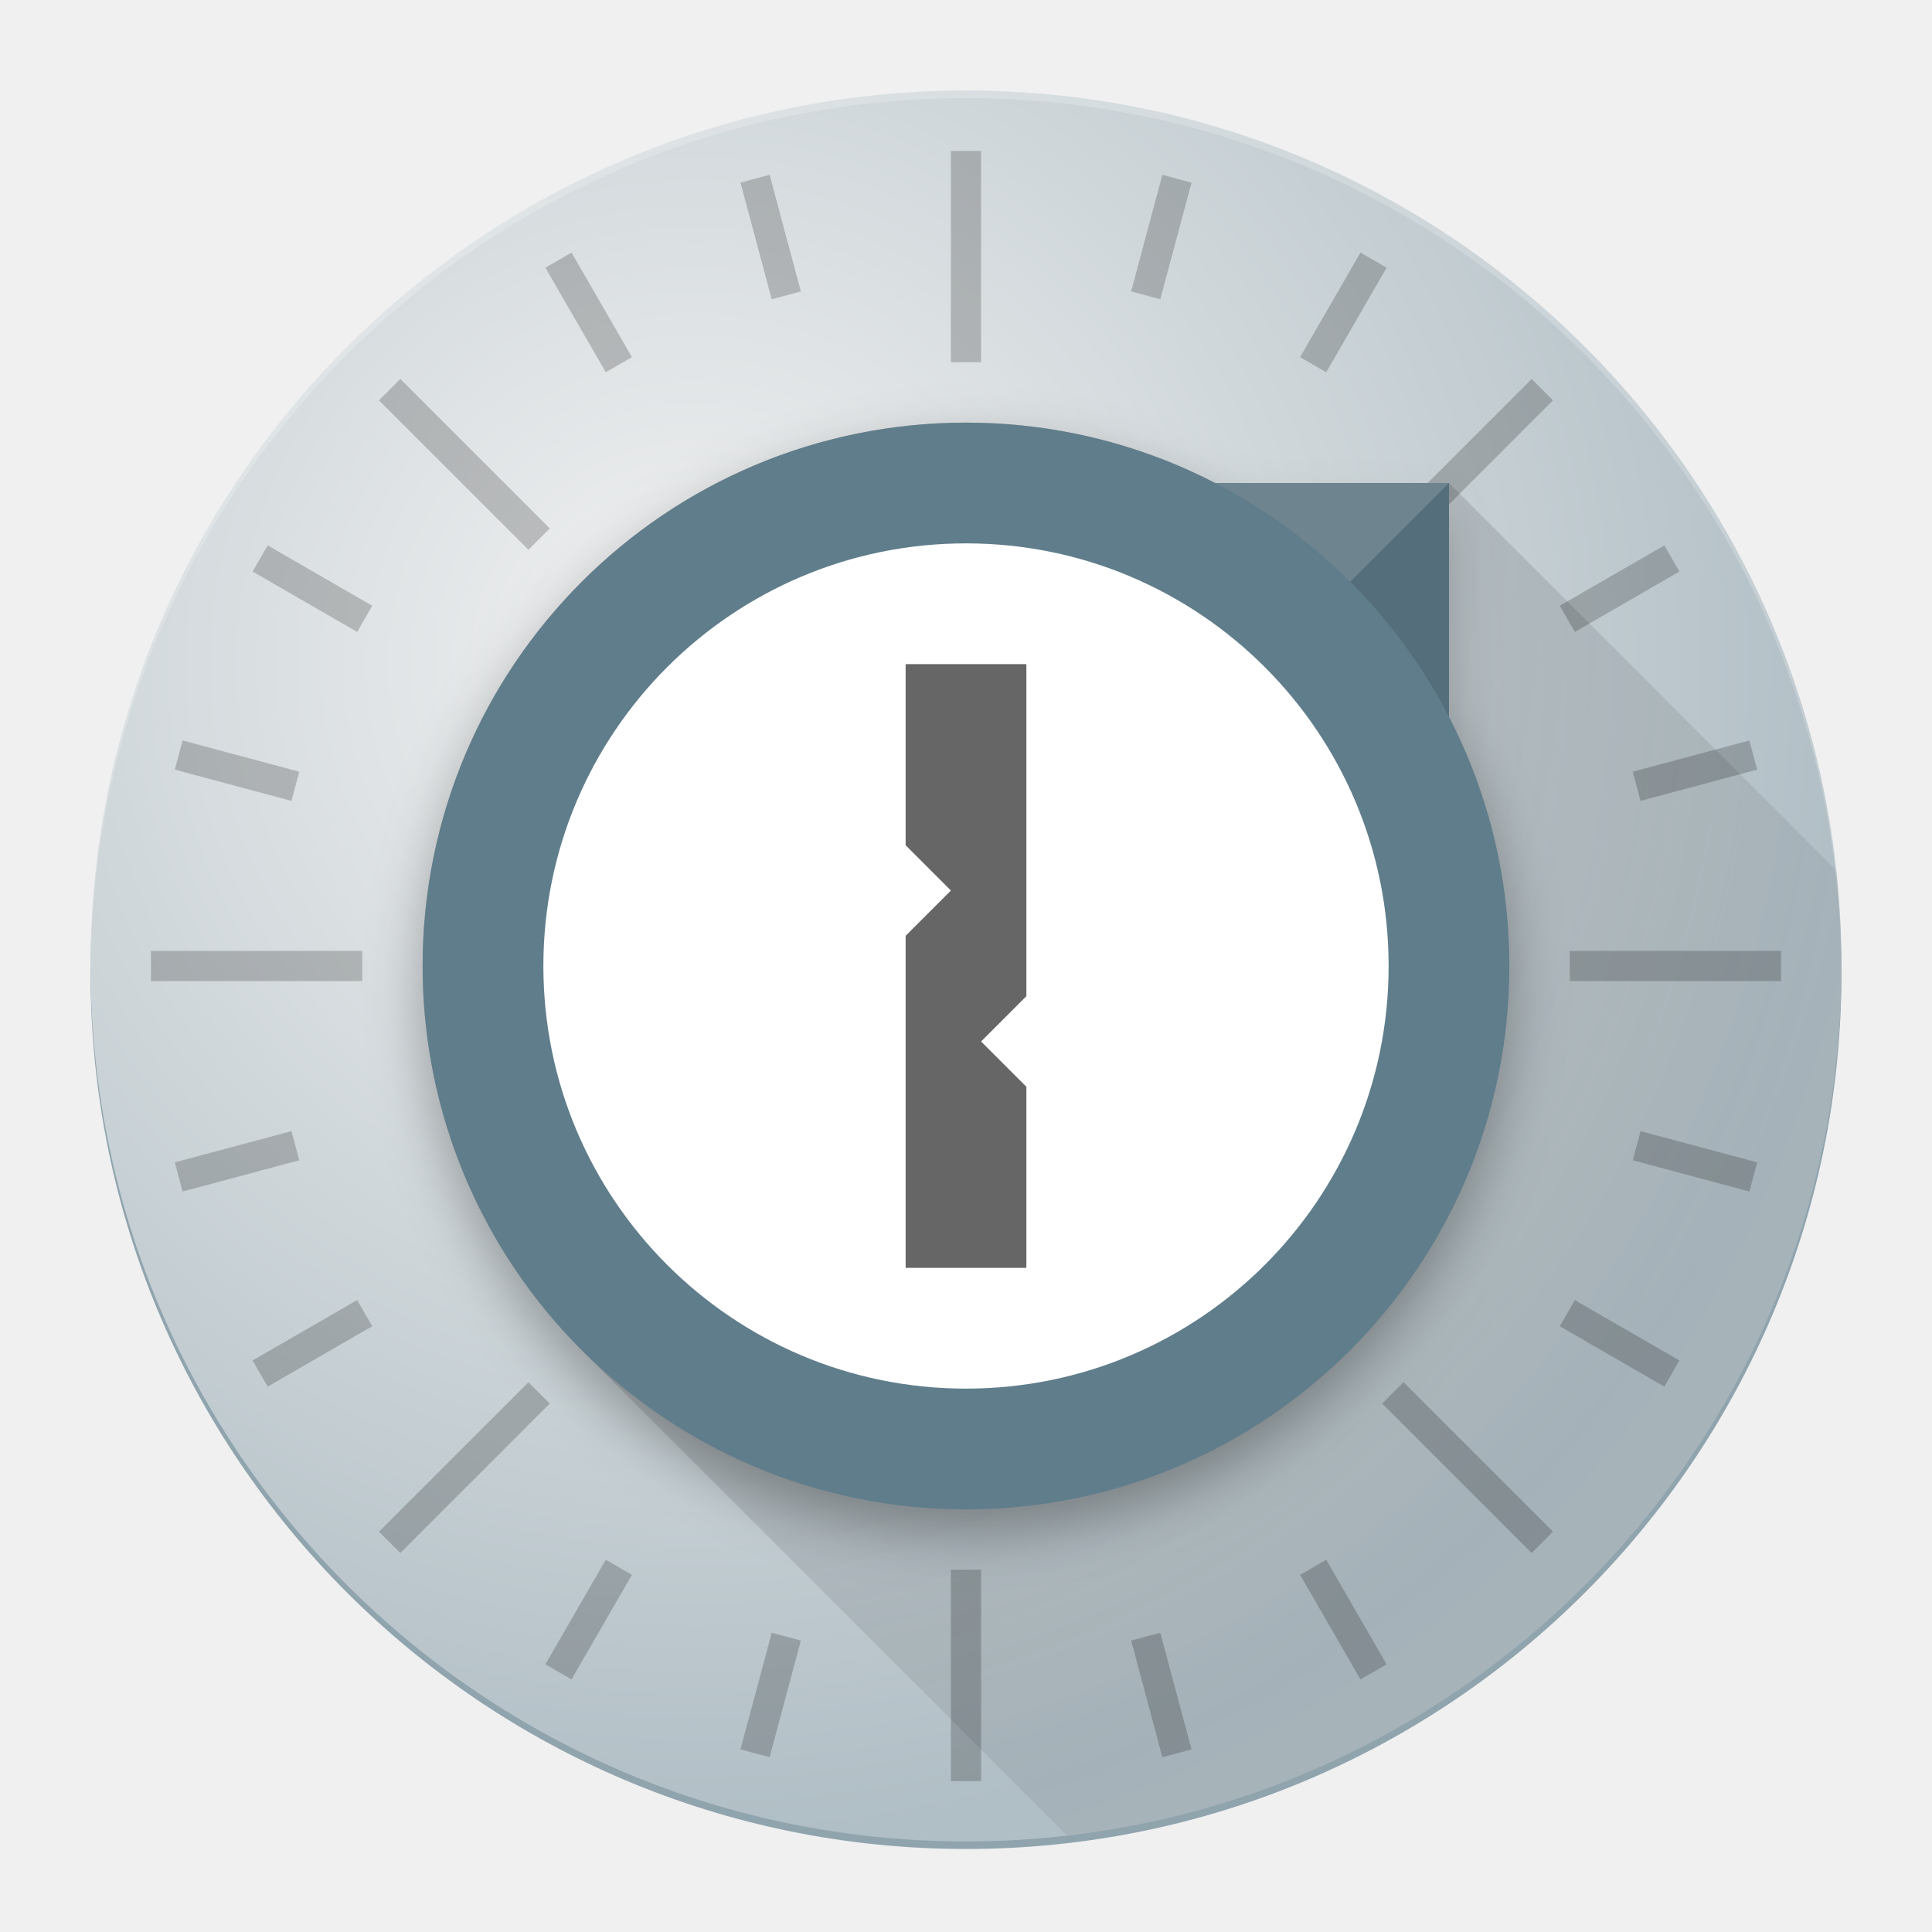
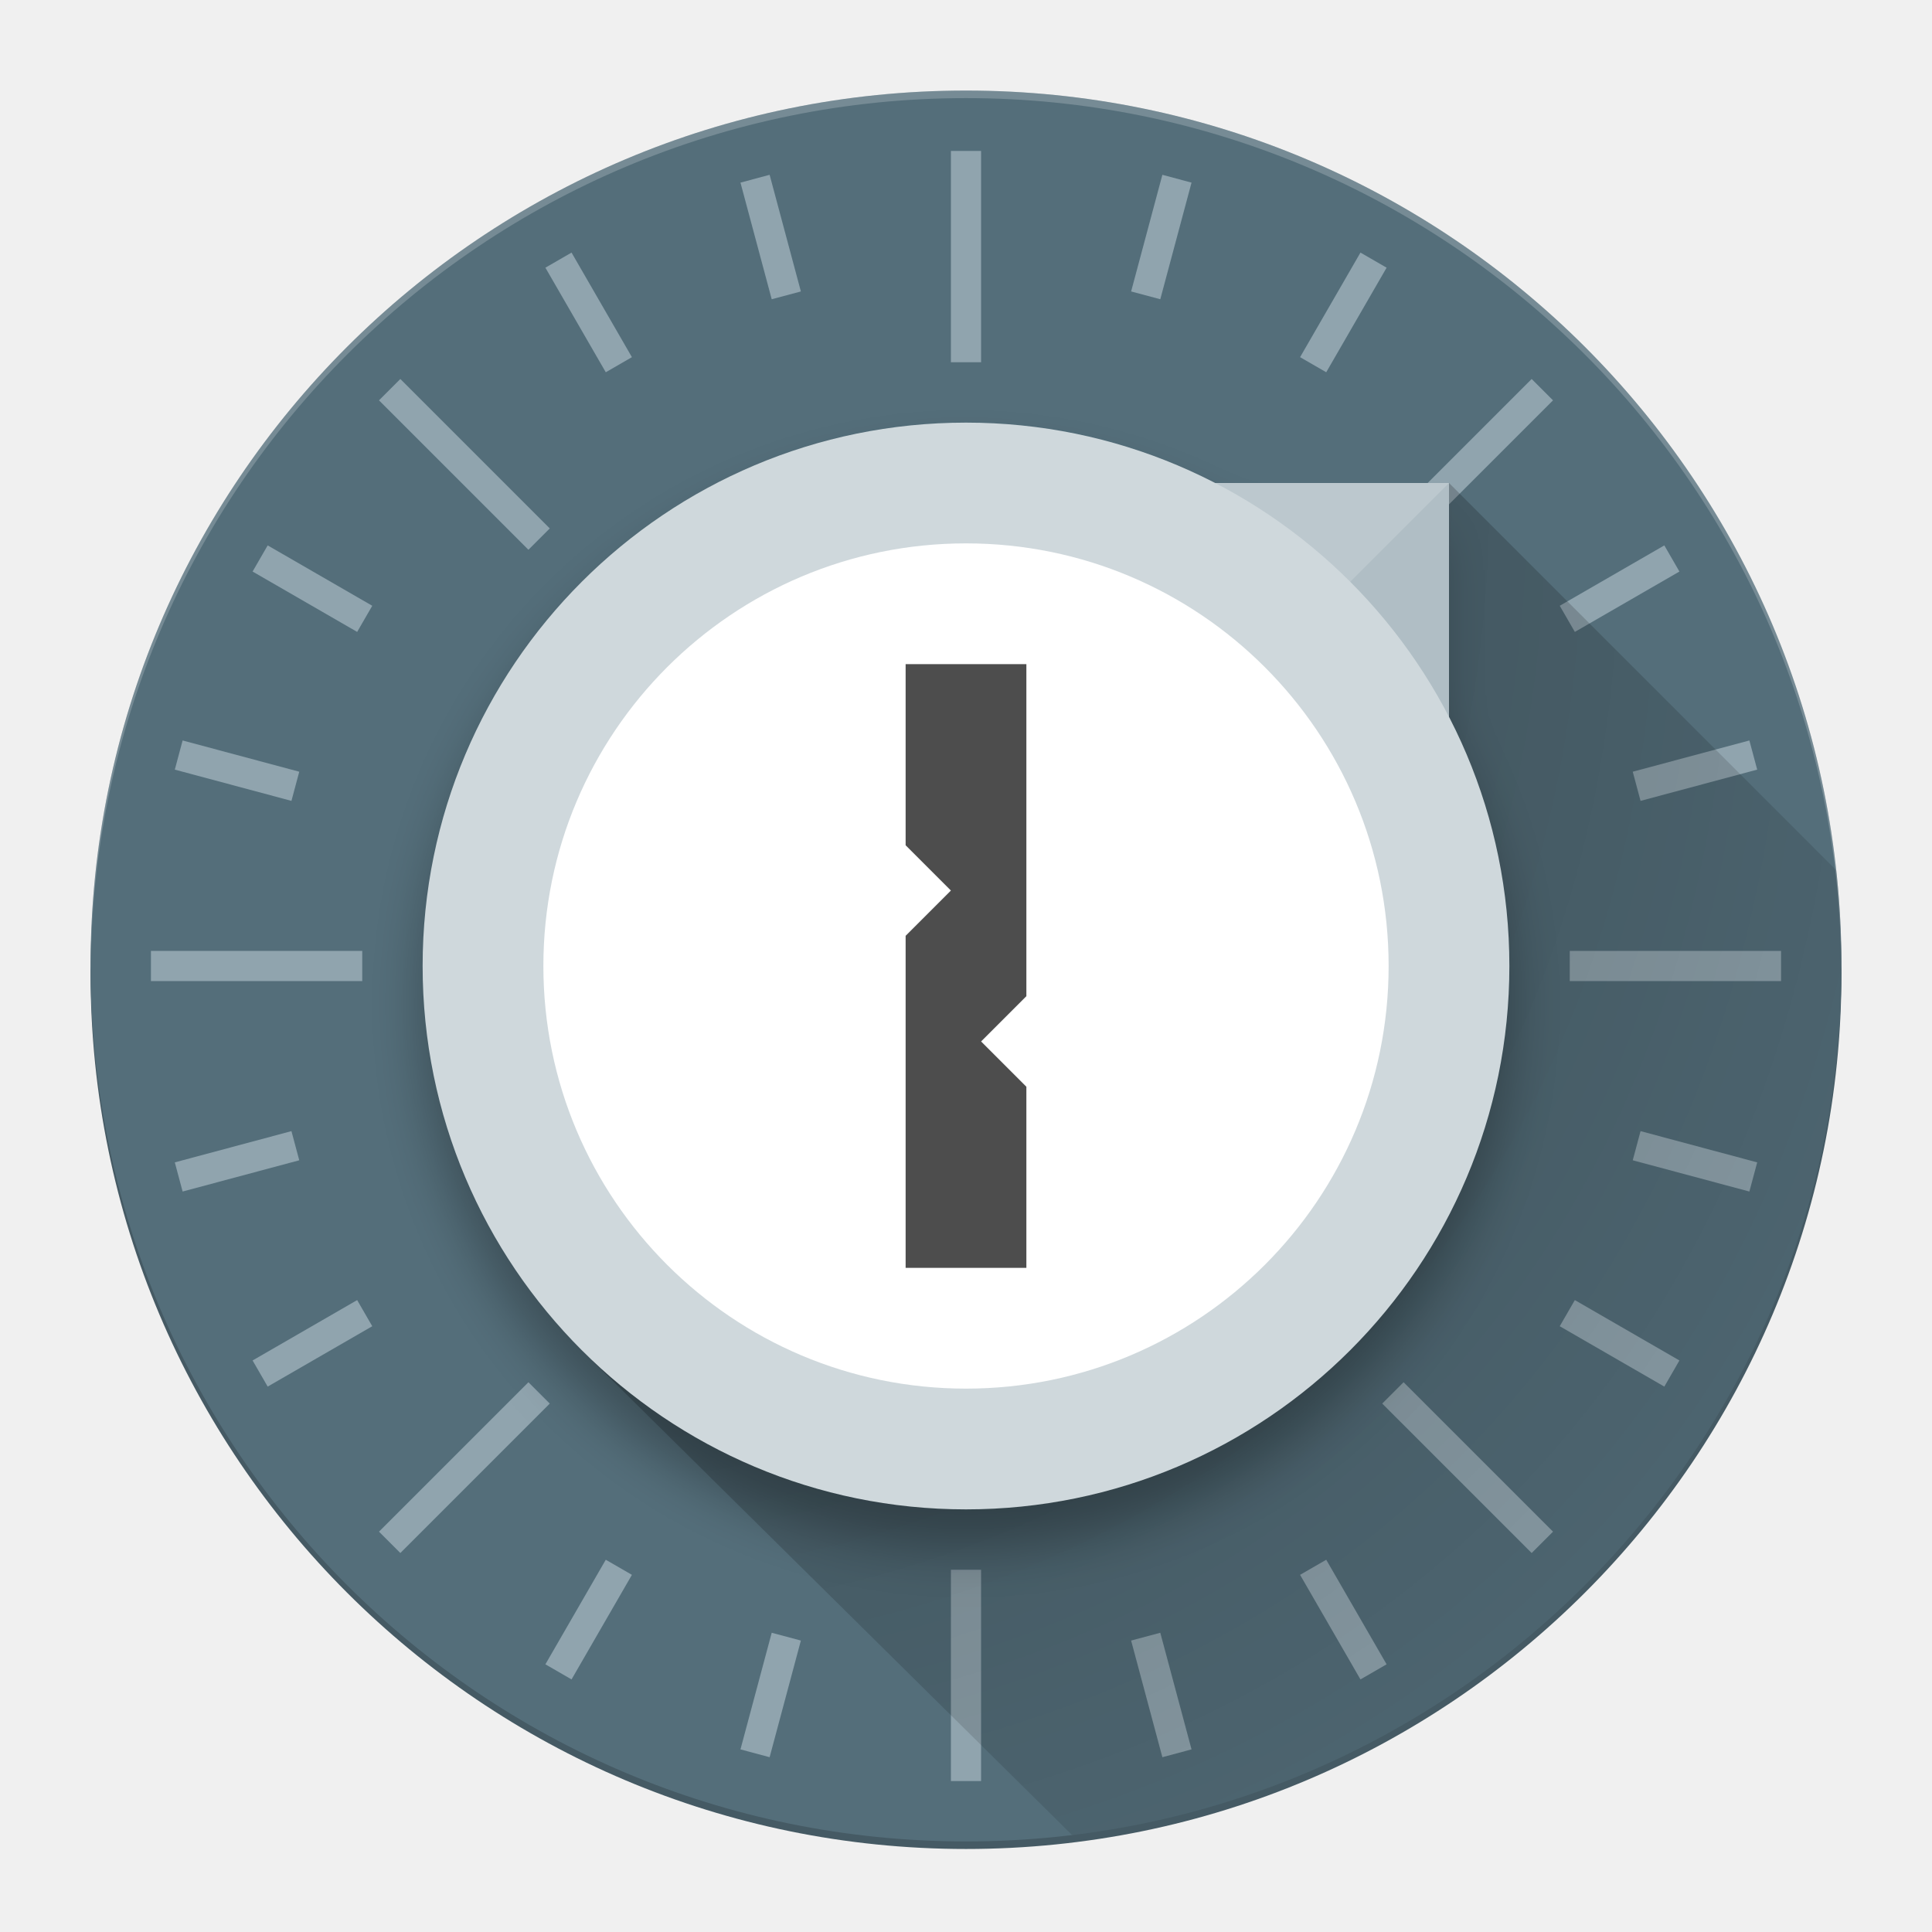
<svg xmlns="http://www.w3.org/2000/svg" xmlns:xlink="http://www.w3.org/1999/xlink" width="512" height="512" viewBox="0 0 512 512" id="svg2" version="1.1">
  <defs id="defs4">
-     <linearGradient id="linearGradient4190">
-       <stop style="stop-color:#f2f2f2;stop-opacity:1" offset="0" id="stop4192" />
-       <stop style="stop-color:#b0bec5;stop-opacity:1" offset="1" id="stop4194" />
-     </linearGradient>
    <linearGradient id="linearGradient4441">
      <stop id="stop4443" offset="0" style="stop-color:#000000;stop-opacity:1" />
      <stop id="stop4445" offset="1" style="stop-color:#000000;stop-opacity:0" />
    </linearGradient>
    <linearGradient id="linearGradient4381">
      <stop style="stop-color:#ffffff;stop-opacity:1" offset="0" id="stop4383" />
      <stop style="stop-color:#d3d7cf;stop-opacity:1" offset="1" id="stop4385" />
    </linearGradient>
    <radialGradient xlink:href="#linearGradient4381" id="radialGradient7758" gradientUnits="userSpaceOnUse" gradientTransform="matrix(0,2.385312,-2.385312,0,2048.834,853.5321)" cx="1" cy="860.362" fx="1" fy="860.362" r="84" />
    <clipPath clipPathUnits="userSpaceOnUse" id="clipPath7754-9">
      <ellipse ry="87.889" rx="87.889" cy="956.362" cx="96" id="ellipse7756-2" style="color:#000000;clip-rule:nonzero;display:inline;overflow:visible;visibility:visible;opacity:1;isolation:auto;mix-blend-mode:normal;color-interpolation:sRGB;color-interpolation-filters:linearRGB;solid-color:#000000;solid-opacity:1;fill:url(#radialGradient7758);fill-opacity:1;fill-rule:nonzero;stroke:none;stroke-width:3.955px;stroke-linecap:butt;stroke-linejoin:miter;stroke-miterlimit:4;stroke-dasharray:none;stroke-dashoffset:0;stroke-opacity:1;marker:none;marker-start:none;marker-mid:none;marker-end:none;paint-order:normal;color-rendering:auto;image-rendering:auto;shape-rendering:auto;text-rendering:auto;enable-background:accumulate" />
    </clipPath>
    <linearGradient id="linearGradient7905">
      <stop style="stop-color:#6ceeff;stop-opacity:1" offset="0" id="stop7901" />
      <stop style="stop-color:#00bcd4;stop-opacity:0.929" offset="1" id="stop7903" />
    </linearGradient>
    <radialGradient xlink:href="#linearGradient7905" id="radialGradient7907-1" cx="46.771" cy="908.613" fx="46.771" fy="908.613" r="87.889" gradientTransform="matrix(1.598522,0,0,1.598522,-36.10463,-1412.298)" gradientUnits="userSpaceOnUse" />
    <clipPath clipPathUnits="userSpaceOnUse" id="clipPath4261">
      <circle style="color:#000000;clip-rule:nonzero;display:inline;overflow:visible;visibility:visible;opacity:1;isolation:auto;mix-blend-mode:normal;color-interpolation:sRGB;color-interpolation-filters:linearRGB;solid-color:#000000;solid-opacity:1;fill:#ba68c8;fill-opacity:1;fill-rule:nonzero;stroke:none;stroke-width:3.955px;stroke-linecap:butt;stroke-linejoin:miter;stroke-miterlimit:4;stroke-dasharray:none;stroke-dashoffset:0;stroke-opacity:1;marker:none;marker-start:none;marker-mid:none;marker-end:none;paint-order:normal;color-rendering:auto;image-rendering:auto;shape-rendering:auto;text-rendering:auto;enable-background:accumulate" id="ellipse4263" cx="96.134" cy="956.504" r="89.817" />
    </clipPath>
    <radialGradient xlink:href="#linearGradient4441" id="radialGradient4482" cx="3.2591954e-06" cy="-17.959" fx="3.2591954e-06" fy="-17.959" r="296" gradientTransform="matrix(-1.223102,1.223102,-1.729727,-1.729727,-31.0643,-31.06431)" gradientUnits="userSpaceOnUse" />
    <clipPath clipPathUnits="userSpaceOnUse" id="clipPath4196">
      <ellipse style="color:#000000;clip-rule:nonzero;display:inline;overflow:visible;visibility:visible;opacity:1;isolation:auto;mix-blend-mode:normal;color-interpolation:sRGB;color-interpolation-filters:linearRGB;solid-color:#000000;solid-opacity:1;fill:#e91e63;fill-opacity:1;fill-rule:nonzero;stroke:none;stroke-width:10.567px;stroke-linecap:butt;stroke-linejoin:miter;stroke-miterlimit:4;stroke-dasharray:none;stroke-dashoffset:0;stroke-opacity:1;marker:none;marker-start:none;marker-mid:none;marker-end:none;paint-order:normal;color-rendering:auto;image-rendering:auto;shape-rendering:auto;text-rendering:auto;enable-background:accumulate" id="ellipse4198" cx="744.133" cy="-382.094" rx="232" ry="232" transform="matrix(0.7071068,0.7071068,0.7071068,-0.7071068,0,0)" />
    </clipPath>
    <filter style="color-interpolation-filters:sRGB" id="filter4215" x="-0.06" width="1.12" y="-0.06" height="1.12">
      <feGaussianBlur stdDeviation="7.2" id="feGaussianBlur4217" />
    </filter>
-     <radialGradient xlink:href="#linearGradient4190" id="radialGradient4198" cx="184" cy="716.362" fx="184" fy="716.362" r="232" gradientTransform="matrix(1.344828,1.5327555e-7,-1.5327554e-7,1.344828,-63.44817,-247.0215)" gradientUnits="userSpaceOnUse" />
  </defs>
  <g id="layer1" transform="translate(0,-540.3622)" style="display:inline">
-     <ellipse ry="232" rx="232" cy="798.362" cx="256" id="ellipse7832" style="color:#000000;clip-rule:nonzero;display:inline;overflow:visible;visibility:visible;opacity:1;isolation:auto;mix-blend-mode:normal;color-interpolation:sRGB;color-interpolation-filters:linearRGB;solid-color:#000000;solid-opacity:1;fill:#90a4ae;fill-opacity:1;fill-rule:nonzero;stroke:none;stroke-width:10.567px;stroke-linecap:butt;stroke-linejoin:miter;stroke-miterlimit:4;stroke-dasharray:none;stroke-dashoffset:0;stroke-opacity:1;marker:none;marker-start:none;marker-mid:none;marker-end:none;paint-order:normal;color-rendering:auto;image-rendering:auto;shape-rendering:auto;text-rendering:auto;enable-background:accumulate" />
-     <ellipse style="color:#000000;clip-rule:nonzero;display:inline;overflow:visible;visibility:visible;opacity:1;isolation:auto;mix-blend-mode:normal;color-interpolation:sRGB;color-interpolation-filters:linearRGB;solid-color:#000000;solid-opacity:1;fill:url(#radialGradient4198);fill-opacity:1;fill-rule:nonzero;stroke:none;stroke-width:10.567px;stroke-linecap:butt;stroke-linejoin:miter;stroke-miterlimit:4;stroke-dasharray:none;stroke-dashoffset:0;stroke-opacity:1;marker:none;marker-start:none;marker-mid:none;marker-end:none;paint-order:normal;color-rendering:auto;image-rendering:auto;shape-rendering:auto;text-rendering:auto;enable-background:accumulate" id="path4157" cx="256" cy="796.362" rx="232" ry="232" />
-     <g id="g4310" style="opacity:0.2">
-       <path d="m 256,956.362 0,56 m 0,-432 0,56" style="fill:#ffffff;fill-rule:evenodd;stroke:#000000;stroke-width:8;stroke-linecap:butt;stroke-linejoin:miter;stroke-miterlimit:4;stroke-dasharray:none;stroke-opacity:1" id="path4562-3" />
-       <path id="path4203" style="fill:#ffffff;fill-rule:evenodd;stroke:#000000;stroke-width:8;stroke-linecap:butt;stroke-linejoin:miter;stroke-miterlimit:4;stroke-dasharray:none;stroke-opacity:1" d="m 96,796.362 -56,0 m 432,0 -56,0" />
-       <path d="m 142.863,909.499 -39.598,39.598 m 305.47,-305.47 -39.598,39.598" style="fill:#ffffff;fill-rule:evenodd;stroke:#000000;stroke-width:8;stroke-linecap:butt;stroke-linejoin:miter;stroke-miterlimit:4;stroke-dasharray:none;stroke-opacity:1" id="path4205" />
-       <path id="path4207" style="fill:#ffffff;fill-rule:evenodd;stroke:#000000;stroke-width:8;stroke-linecap:butt;stroke-linejoin:miter;stroke-miterlimit:4;stroke-dasharray:none;stroke-opacity:1" d="m 369.137,909.499 39.598,39.598 m -305.47,-305.47 39.598,39.598" />
-       <path id="path4209" style="fill:#ffffff;fill-rule:evenodd;stroke:#000000;stroke-width:8;stroke-linecap:butt;stroke-linejoin:miter;stroke-miterlimit:4;stroke-dasharray:none;stroke-opacity:1" d="m 348,955.711 16,27.713 M 148,609.301 l 16,27.713" />
-       <path d="m 415.349,888.362 27.713,16 M 68.939,688.362 l 27.713,16" style="fill:#ffffff;fill-rule:evenodd;stroke:#000000;stroke-width:8;stroke-linecap:butt;stroke-linejoin:miter;stroke-miterlimit:4;stroke-dasharray:none;stroke-opacity:1" id="path4211" />
-       <path d="m 415.349,704.362 27.713,-16 M 68.939,904.362 96.651,888.362" style="fill:#ffffff;fill-rule:evenodd;stroke:#000000;stroke-width:8;stroke-linecap:butt;stroke-linejoin:miter;stroke-miterlimit:4;stroke-dasharray:none;stroke-opacity:1" id="path4215" />
-       <path id="path4217" style="fill:#ffffff;fill-rule:evenodd;stroke:#000000;stroke-width:8;stroke-linecap:butt;stroke-linejoin:miter;stroke-miterlimit:4;stroke-dasharray:none;stroke-opacity:1" d="m 348,637.013 16,-27.713 M 148,983.424 164,955.711" />
-       <path d="M 78.27,748.739 47.36,740.457 M 464.64,852.267 433.73,843.985" style="fill:#ffffff;fill-rule:evenodd;stroke:#000000;stroke-width:8;stroke-linecap:butt;stroke-linejoin:miter;stroke-miterlimit:4;stroke-dasharray:none;stroke-opacity:1" id="path4219" />
-       <path id="path4221" style="fill:#ffffff;fill-rule:evenodd;stroke:#000000;stroke-width:8;stroke-linecap:butt;stroke-linejoin:miter;stroke-miterlimit:4;stroke-dasharray:none;stroke-opacity:1" d="m 208.377,974.093 -8.282,30.91 m 111.81,-417.28 -8.282,30.91" />
-       <path d="m 303.623,974.093 8.282,30.91 m -111.81,-417.28 8.282,30.91" style="fill:#ffffff;fill-rule:evenodd;stroke:#000000;stroke-width:8;stroke-linecap:butt;stroke-linejoin:miter;stroke-miterlimit:4;stroke-dasharray:none;stroke-opacity:1" id="path4223" />
-       <path id="path4225" style="fill:#ffffff;fill-rule:evenodd;stroke:#000000;stroke-width:8;stroke-linecap:butt;stroke-linejoin:miter;stroke-miterlimit:4;stroke-dasharray:none;stroke-opacity:1" d="m 433.73,748.739 30.91,-8.282 M 47.36,852.267 78.27,843.985" />
+     <ellipse ry="232" rx="232" cy="798.362" cx="256" id="ellipse7832" style="color:#000000;clip-rule:nonzero;display:inline;overflow:visible;visibility:visible;opacity:1;isolation:auto;mix-blend-mode:normal;color-interpolation:sRGB;color-interpolation-filters:linearRGB;solid-color:#000000;solid-opacity:1;fill:#455a64;fill-opacity:1;fill-rule:nonzero;stroke:none;stroke-width:10.567px;stroke-linecap:butt;stroke-linejoin:miter;stroke-miterlimit:4;stroke-dasharray:none;stroke-dashoffset:0;stroke-opacity:1;marker:none;marker-start:none;marker-mid:none;marker-end:none;paint-order:normal;color-rendering:auto;image-rendering:auto;shape-rendering:auto;text-rendering:auto;enable-background:accumulate" />
+     <ellipse style="color:#000000;clip-rule:nonzero;display:inline;overflow:visible;visibility:visible;opacity:1;isolation:auto;mix-blend-mode:normal;color-interpolation:sRGB;color-interpolation-filters:linearRGB;solid-color:#000000;solid-opacity:1;fill:#546e7a;fill-opacity:1;fill-rule:nonzero;stroke:none;stroke-width:10.567px;stroke-linecap:butt;stroke-linejoin:miter;stroke-miterlimit:4;stroke-dasharray:none;stroke-dashoffset:0;stroke-opacity:1;marker:none;marker-start:none;marker-mid:none;marker-end:none;paint-order:normal;color-rendering:auto;image-rendering:auto;shape-rendering:auto;text-rendering:auto;enable-background:accumulate" id="path4157" cx="256" cy="796.362" rx="232" ry="232" />
+     <g id="g4310" style="opacity:1;stroke:#90a4ae;stroke-opacity:1">
+       <path d="m 256,956.362 0,56 m 0,-432 0,56" style="fill:#ffffff;fill-rule:evenodd;stroke:#90a4ae;stroke-width:8;stroke-linecap:butt;stroke-linejoin:miter;stroke-miterlimit:4;stroke-dasharray:none;stroke-opacity:1" id="path4562-3" />
+       <path id="path4203" style="fill:#ffffff;fill-rule:evenodd;stroke:#90a4ae;stroke-width:8;stroke-linecap:butt;stroke-linejoin:miter;stroke-miterlimit:4;stroke-dasharray:none;stroke-opacity:1" d="m 96,796.362 -56,0 m 432,0 -56,0" />
+       <path d="m 142.863,909.499 -39.598,39.598 m 305.47,-305.47 -39.598,39.598" style="fill:#ffffff;fill-rule:evenodd;stroke:#90a4ae;stroke-width:8;stroke-linecap:butt;stroke-linejoin:miter;stroke-miterlimit:4;stroke-dasharray:none;stroke-opacity:1" id="path4205" />
+       <path id="path4207" style="fill:#ffffff;fill-rule:evenodd;stroke:#90a4ae;stroke-width:8;stroke-linecap:butt;stroke-linejoin:miter;stroke-miterlimit:4;stroke-dasharray:none;stroke-opacity:1" d="m 369.137,909.499 39.598,39.598 m -305.47,-305.47 39.598,39.598" />
+       <path id="path4209" style="fill:#ffffff;fill-rule:evenodd;stroke:#90a4ae;stroke-width:8;stroke-linecap:butt;stroke-linejoin:miter;stroke-miterlimit:4;stroke-dasharray:none;stroke-opacity:1" d="m 348,955.711 16,27.713 M 148,609.301 l 16,27.713" />
+       <path d="m 415.349,888.362 27.713,16 M 68.939,688.362 l 27.713,16" style="fill:#ffffff;fill-rule:evenodd;stroke:#90a4ae;stroke-width:8;stroke-linecap:butt;stroke-linejoin:miter;stroke-miterlimit:4;stroke-dasharray:none;stroke-opacity:1" id="path4211" />
+       <path d="m 415.349,704.362 27.713,-16 M 68.939,904.362 96.651,888.362" style="fill:#ffffff;fill-rule:evenodd;stroke:#90a4ae;stroke-width:8;stroke-linecap:butt;stroke-linejoin:miter;stroke-miterlimit:4;stroke-dasharray:none;stroke-opacity:1" id="path4215" />
+       <path id="path4217" style="fill:#ffffff;fill-rule:evenodd;stroke:#90a4ae;stroke-width:8;stroke-linecap:butt;stroke-linejoin:miter;stroke-miterlimit:4;stroke-dasharray:none;stroke-opacity:1" d="m 348,637.013 16,-27.713 M 148,983.424 164,955.711" />
+       <path d="M 78.27,748.739 47.36,740.457 M 464.64,852.267 433.73,843.985" style="fill:#ffffff;fill-rule:evenodd;stroke:#90a4ae;stroke-width:8;stroke-linecap:butt;stroke-linejoin:miter;stroke-miterlimit:4;stroke-dasharray:none;stroke-opacity:1" id="path4219" />
+       <path id="path4221" style="fill:#ffffff;fill-rule:evenodd;stroke:#90a4ae;stroke-width:8;stroke-linecap:butt;stroke-linejoin:miter;stroke-miterlimit:4;stroke-dasharray:none;stroke-opacity:1" d="m 208.377,974.093 -8.282,30.91 m 111.81,-417.28 -8.282,30.91" />
+       <path d="m 303.623,974.093 8.282,30.91 m -111.81,-417.28 8.282,30.91" style="fill:#ffffff;fill-rule:evenodd;stroke:#90a4ae;stroke-width:8;stroke-linecap:butt;stroke-linejoin:miter;stroke-miterlimit:4;stroke-dasharray:none;stroke-opacity:1" id="path4223" />
+       <path id="path4225" style="fill:#ffffff;fill-rule:evenodd;stroke:#90a4ae;stroke-width:8;stroke-linecap:butt;stroke-linejoin:miter;stroke-miterlimit:4;stroke-dasharray:none;stroke-opacity:1" d="m 433.73,748.739 30.91,-8.282 M 47.36,852.267 78.27,843.985" />
    </g>
    <g id="g4467" transform="matrix(0.7071068,0.7071068,0.7071068,-0.7071068,-488.1325,1178.456)" clip-path="url(#clipPath4196)">
-       <path style="opacity:0.3;fill:url(#radialGradient4482);fill-opacity:1;stroke:none;stroke-width:12;stroke-linecap:round;stroke-linejoin:miter;stroke-miterlimit:4;stroke-dasharray:none;stroke-opacity:1" d="m 256,112 c -36.853,0 -73.706,14.058 -101.824,42.176 -56.235,56.236 -56.235,147.413 0,203.648 L 474.617,678.264 678.264,474.617 677.824,474.176 704,448 384,128 357.824,154.176 C 329.706,126.058 292.853,112 256,112 Z" transform="matrix(0.7071068,0.7071068,0.7071068,-0.7071068,-106.0387,796.3622)" id="rect4460" />
+       <path style="opacity:0.5;fill:url(#radialGradient4482);fill-opacity:1;stroke:none;stroke-width:12;stroke-linecap:round;stroke-linejoin:miter;stroke-miterlimit:4;stroke-dasharray:none;stroke-opacity:1" d="M 384,128 357.824,154.176 154.176,357.824 480,680 704,448 Z" id="rect4460" transform="matrix(0.7071068,0.7071068,0.7071068,-0.7071068,-106.0387,796.3622)" />
    </g>
    <path style="color:#000000;clip-rule:nonzero;display:inline;overflow:visible;visibility:visible;opacity:0.2;isolation:auto;mix-blend-mode:normal;color-interpolation:sRGB;color-interpolation-filters:linearRGB;solid-color:#000000;solid-opacity:1;fill:#ffffff;fill-opacity:1;fill-rule:nonzero;stroke:none;stroke-width:10.567px;stroke-linecap:butt;stroke-linejoin:miter;stroke-miterlimit:4;stroke-dasharray:none;stroke-dashoffset:0;stroke-opacity:1;marker:none;marker-start:none;marker-mid:none;marker-end:none;paint-order:normal;color-rendering:auto;image-rendering:auto;shape-rendering:auto;text-rendering:auto;enable-background:accumulate" d="M 256 24 A 232 232 0 0 0 24 256 A 232 232 0 0 0 24.041 257.17 A 232 232 0 0 1 256 26 A 232 232 0 0 1 487.959 256.83 A 232 232 0 0 0 488 256 A 232 232 0 0 0 256 24 z " transform="translate(0,540.3622)" id="ellipse4219" />
  </g>
  <g id="layer2" style="display:inline">
-     <path id="path4372" d="M 256,118 A 144,144 0 0 0 112,262 144,144 0 0 0 256,406 144,144 0 0 0 400,262 144,144 0 0 0 380,189.039 L 380,138 328.586,138 A 144,144 0 0 0 256,118 Z" style="color:#000000;clip-rule:nonzero;display:inline;overflow:visible;visibility:visible;opacity:0.3;isolation:auto;mix-blend-mode:normal;color-interpolation:sRGB;color-interpolation-filters:linearRGB;solid-color:#000000;solid-opacity:1;fill:#000000;fill-opacity:1;fill-rule:nonzero;stroke:none;stroke-width:22.367;stroke-linecap:butt;stroke-linejoin:round;stroke-miterlimit:4;stroke-dasharray:none;stroke-dashoffset:0;stroke-opacity:1;marker:none;marker-start:none;marker-mid:none;marker-end:none;paint-order:normal;filter:url(#filter4215);color-rendering:auto;image-rendering:auto;shape-rendering:auto;text-rendering:auto;enable-background:accumulate" />
-     <rect transform="translate(0,-540.3622)" style="opacity:1;fill:#556e7b;fill-opacity:1;stroke:none;stroke-width:12;stroke-linecap:round;stroke-linejoin:miter;stroke-miterlimit:4;stroke-dasharray:none;stroke-opacity:1" id="rect4458" width="80" height="80" x="304" y="668.362" />
+     <path id="path4372" d="M 256,122 A 144,144 0 0 0 112,266 144,144 0 0 0 256,410 144,144 0 0 0 400,266 144,144 0 0 0 380,193.039 L 380,142 328.586,142 A 144,144 0 0 0 256,122 Z" style="color:#000000;clip-rule:nonzero;display:inline;overflow:visible;visibility:visible;opacity:0.3;isolation:auto;mix-blend-mode:normal;color-interpolation:sRGB;color-interpolation-filters:linearRGB;solid-color:#000000;solid-opacity:1;fill:#000000;fill-opacity:1;fill-rule:nonzero;stroke:none;stroke-width:22.367;stroke-linecap:butt;stroke-linejoin:round;stroke-miterlimit:4;stroke-dasharray:none;stroke-dashoffset:0;stroke-opacity:1;marker:none;marker-start:none;marker-mid:none;marker-end:none;paint-order:normal;filter:url(#filter4215);color-rendering:auto;image-rendering:auto;shape-rendering:auto;text-rendering:auto;enable-background:accumulate" />
+     <rect transform="translate(0,-540.3622)" style="opacity:1;fill:#b0bec5;fill-opacity:1;stroke:none;stroke-width:12;stroke-linecap:round;stroke-linejoin:miter;stroke-miterlimit:4;stroke-dasharray:none;stroke-opacity:1" id="rect4458" width="80" height="80" x="304" y="668.362" />
    <path transform="translate(0,-540.3622)" style="opacity:0.15;fill:#ffffff;fill-rule:evenodd;stroke:none;stroke-width:1px;stroke-linecap:butt;stroke-linejoin:miter;stroke-opacity:1" d="m 384,668.362 -80,80 0,-80 z" id="path4380" />
-     <ellipse transform="translate(0,-540.3622)" ry="144" rx="144" cy="796.362" cx="256" id="ellipse4378" style="color:#000000;clip-rule:nonzero;display:inline;overflow:visible;visibility:visible;opacity:1;isolation:auto;mix-blend-mode:normal;color-interpolation:sRGB;color-interpolation-filters:linearRGB;solid-color:#000000;solid-opacity:1;fill:#607d8b;fill-opacity:1;fill-rule:nonzero;stroke:none;stroke-width:10.567px;stroke-linecap:butt;stroke-linejoin:miter;stroke-miterlimit:4;stroke-dasharray:none;stroke-dashoffset:0;stroke-opacity:1;marker:none;marker-start:none;marker-mid:none;marker-end:none;paint-order:normal;color-rendering:auto;image-rendering:auto;shape-rendering:auto;text-rendering:auto;enable-background:accumulate" />
-     <ellipse transform="translate(0,-540.3622)" style="color:#000000;clip-rule:nonzero;display:inline;overflow:visible;visibility:visible;opacity:1;isolation:auto;mix-blend-mode:normal;color-interpolation:sRGB;color-interpolation-filters:linearRGB;solid-color:#000000;solid-opacity:1;fill:#ffffff;fill-opacity:1;fill-rule:nonzero;stroke:none;stroke-width:10.567;stroke-linecap:butt;stroke-linejoin:miter;stroke-miterlimit:4;stroke-dasharray:none;stroke-dashoffset:0;stroke-opacity:1;marker:none;marker-start:none;marker-mid:none;marker-end:none;paint-order:normal;color-rendering:auto;image-rendering:auto;shape-rendering:auto;text-rendering:auto;enable-background:accumulate" id="path4157-3" cx="256" cy="796.362" rx="112" ry="112" />
-     <path style="display:inline;opacity:1;fill:#666666;fill-opacity:1;stroke:none;stroke-width:4;stroke-linecap:round;stroke-linejoin:miter;stroke-miterlimit:4;stroke-dasharray:none;stroke-opacity:1;enable-background:new" d="m 240,176 0,48 12,12 -12,12 0,88 32,0 0,-48 -12,-12 12,-12 0,-88 z" id="rect4465" />
+     <ellipse ry="144" rx="144" cy="796.362" cx="256" id="ellipse4378" style="color:#000000;clip-rule:nonzero;display:inline;overflow:visible;visibility:visible;opacity:1;isolation:auto;mix-blend-mode:normal;color-interpolation:sRGB;color-interpolation-filters:linearRGB;solid-color:#000000;solid-opacity:1;fill:#cfd8dc;fill-opacity:1;fill-rule:nonzero;stroke:none;stroke-width:10.567px;stroke-linecap:butt;stroke-linejoin:miter;stroke-miterlimit:4;stroke-dasharray:none;stroke-dashoffset:0;stroke-opacity:1;marker:none;marker-start:none;marker-mid:none;marker-end:none;paint-order:normal;color-rendering:auto;image-rendering:auto;shape-rendering:auto;text-rendering:auto;enable-background:accumulate" transform="translate(0,-540.3622)" />
+     <ellipse style="color:#000000;clip-rule:nonzero;display:inline;overflow:visible;visibility:visible;opacity:1;isolation:auto;mix-blend-mode:normal;color-interpolation:sRGB;color-interpolation-filters:linearRGB;solid-color:#000000;solid-opacity:1;fill:#ffffff;fill-opacity:1;fill-rule:nonzero;stroke:none;stroke-width:10.567;stroke-linecap:butt;stroke-linejoin:miter;stroke-miterlimit:4;stroke-dasharray:none;stroke-dashoffset:0;stroke-opacity:1;marker:none;marker-start:none;marker-mid:none;marker-end:none;paint-order:normal;color-rendering:auto;image-rendering:auto;shape-rendering:auto;text-rendering:auto;enable-background:accumulate" id="path4157-3" cx="256" cy="796.362" rx="112" ry="112" transform="translate(0,-540.3622)" />
+     <path style="display:inline;opacity:1;fill:#4d4d4d;fill-opacity:1;stroke:none;stroke-width:4;stroke-linecap:round;stroke-linejoin:miter;stroke-miterlimit:4;stroke-dasharray:none;stroke-opacity:1;enable-background:new" d="m 240,176 0,48 12,12 -12,12 0,88 32,0 0,-48 -12,-12 12,-12 0,-88 z" id="rect4465" />
  </g>
</svg>
